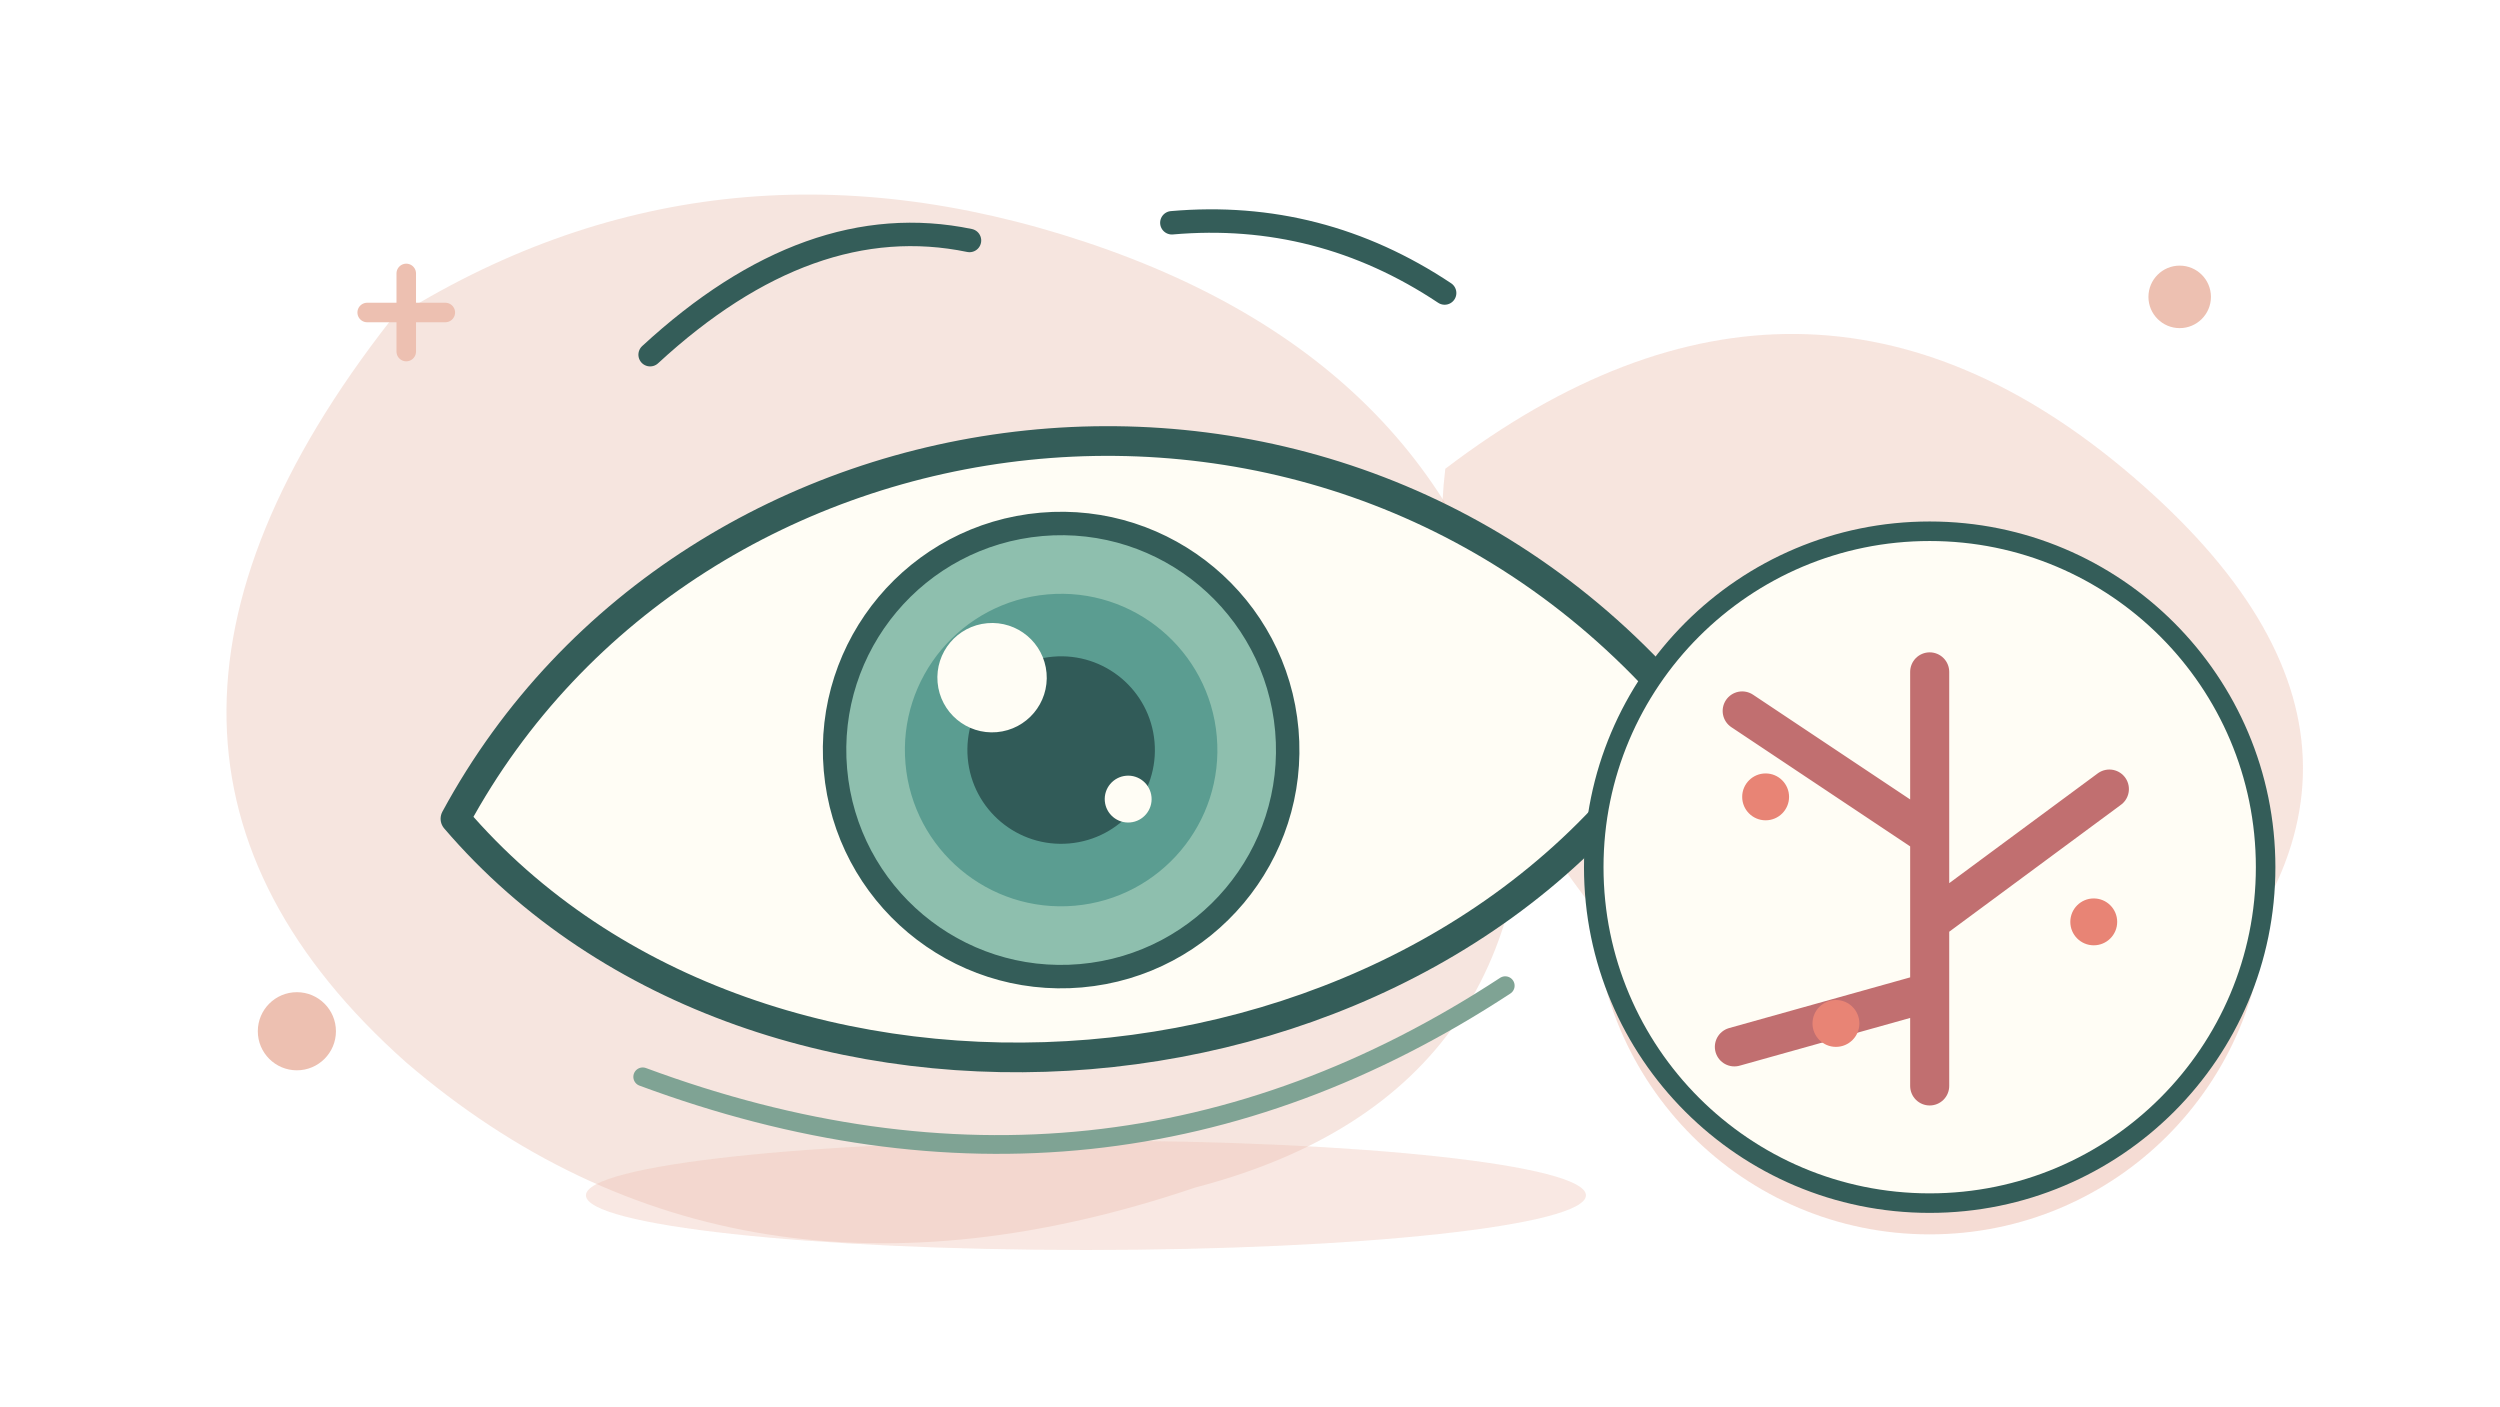
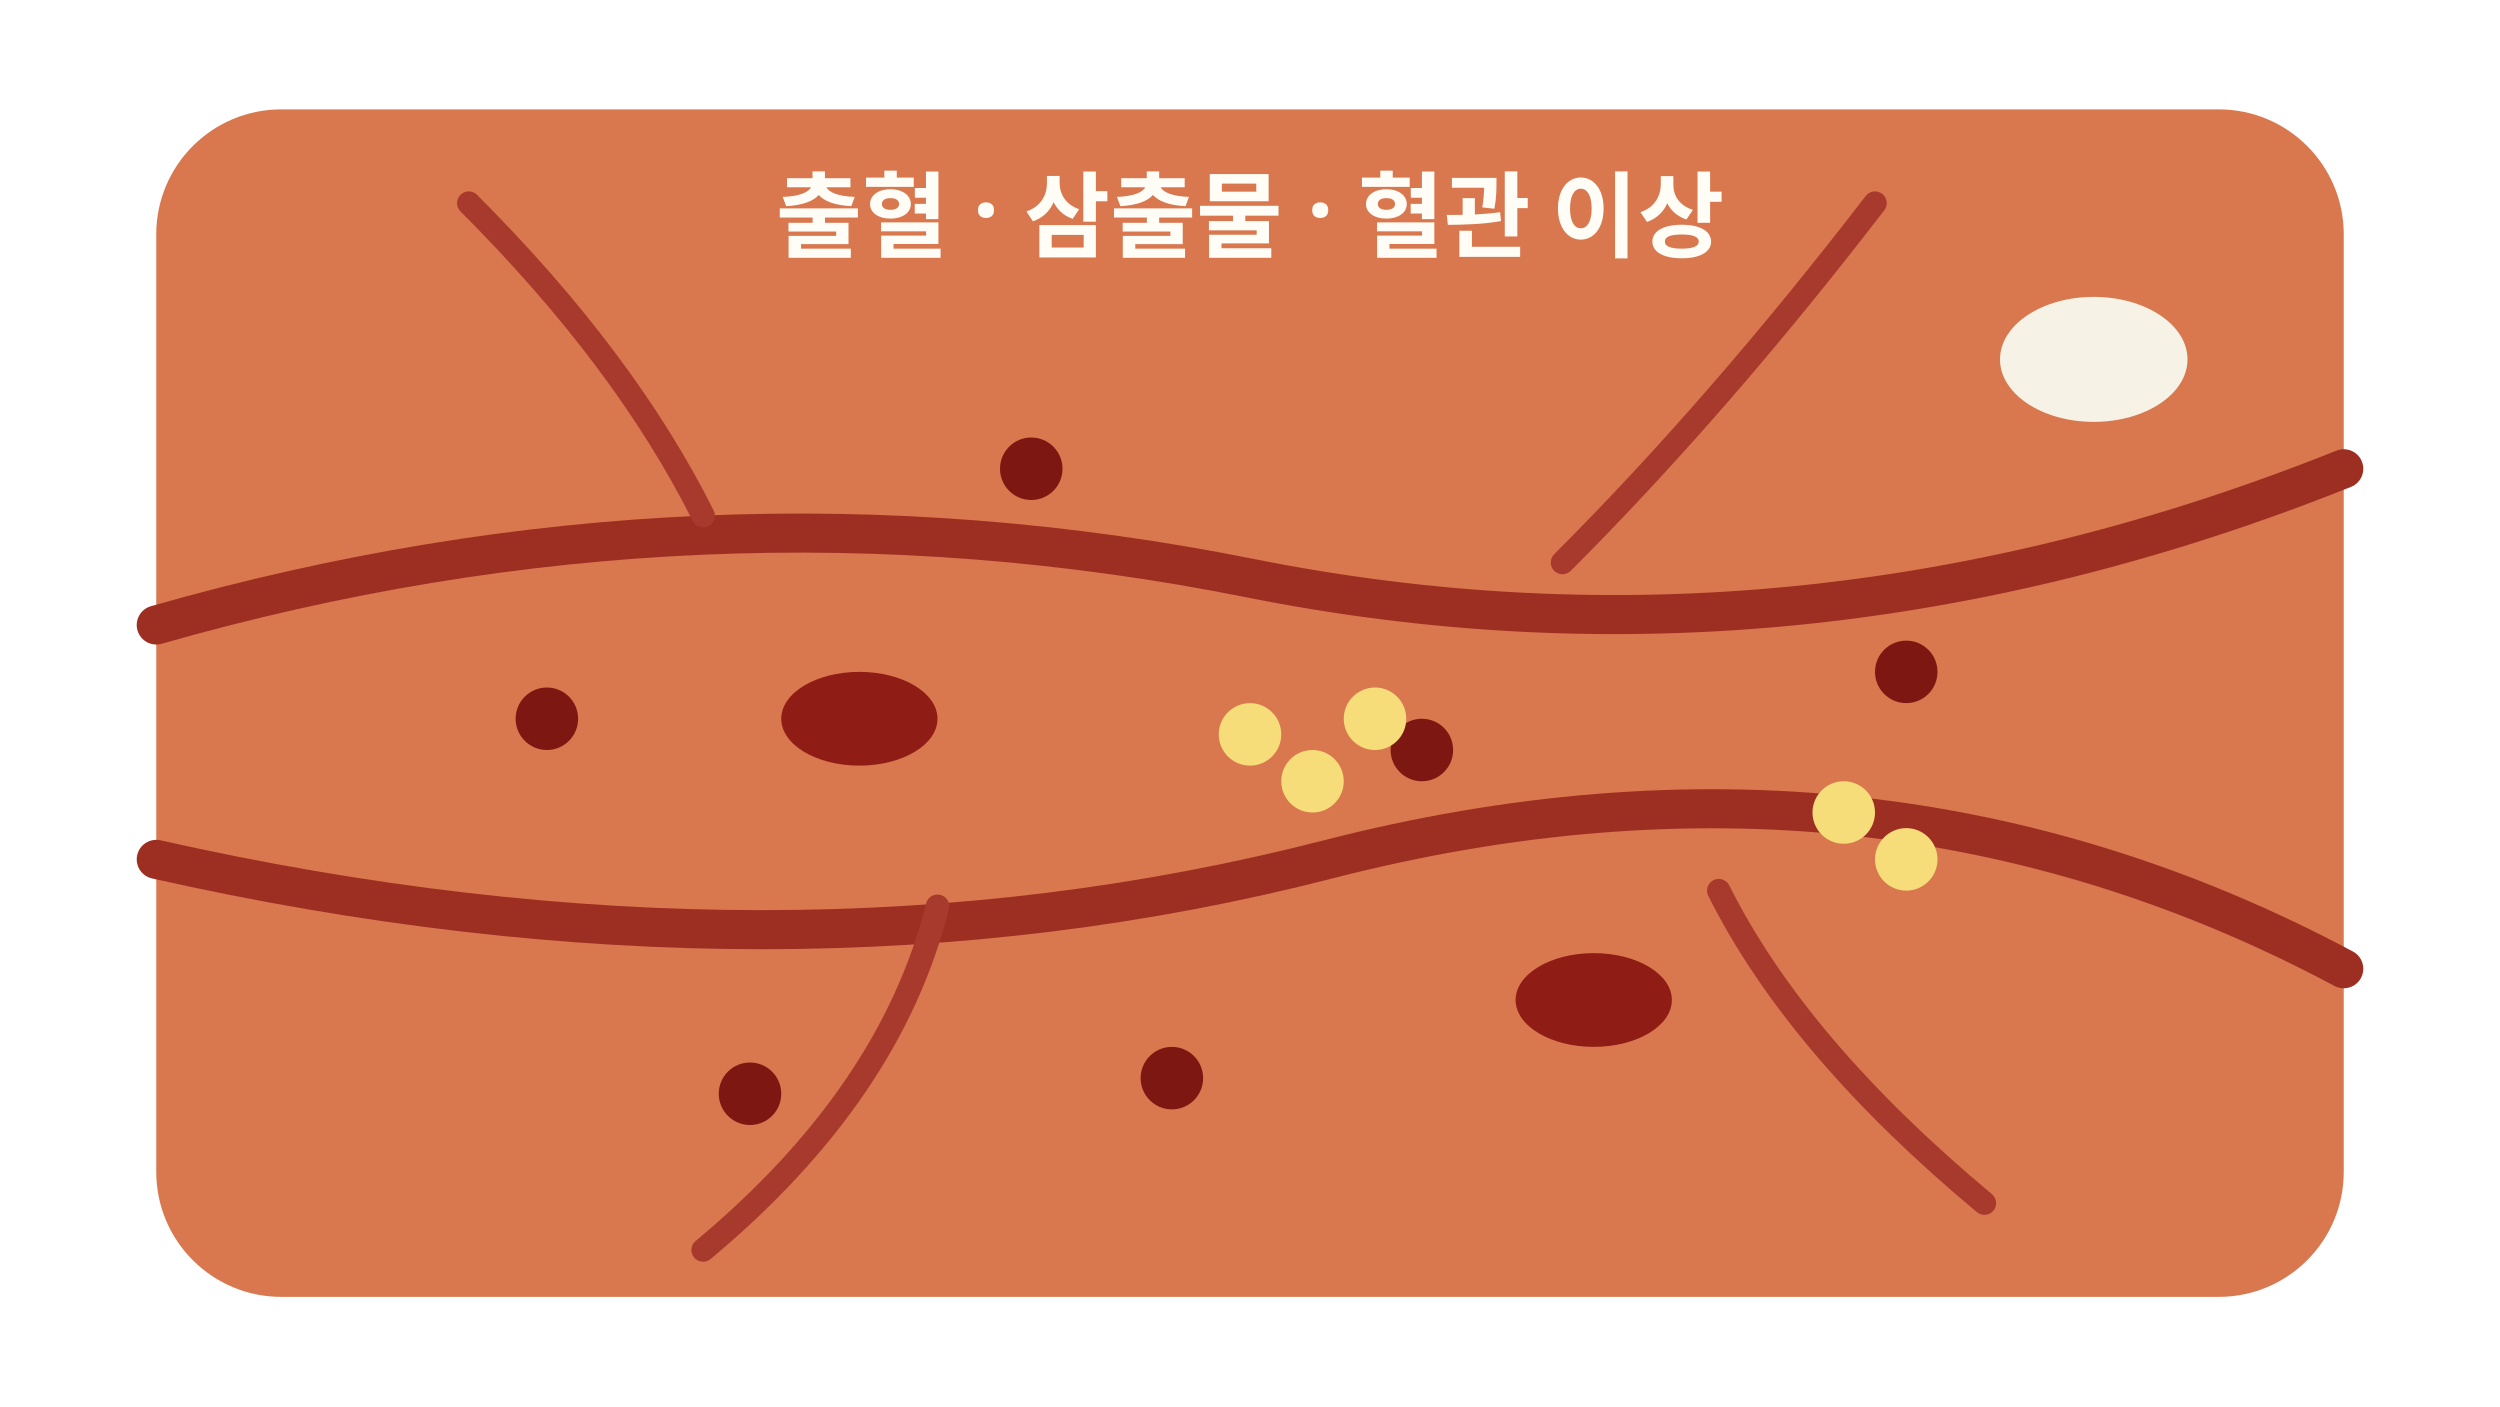
<svg xmlns="http://www.w3.org/2000/svg" viewBox="0 0 320 180" fill="none" stroke-linecap="round" stroke-linejoin="round">
  <path d="M50 41Q91 15 139 31t56 60q4 49-42 61-59 20-101-16Q7 96 50 41Z" fill="#f6e5df" />
  <path d="M185 60q46-35 88 1t3 72q-29 30-62-5t-29-68Z" fill="#edc0b1" opacity=".42" />
-   <ellipse cx="139" cy="153" rx="64" ry="7" fill="#edc0b1" opacity=".36" />
-   <circle cx="279" cy="38" r="4" fill="#edc0b1" stroke="none" stroke-width="0" />
-   <circle cx="38" cy="132" r="5" fill="#edc0b1" stroke="none" stroke-width="0" />
-   <path d="M52 35v10m-5-5h10" fill="none" stroke="#edc0b1" stroke-width="2.5" />
-   <g transform="translate(136 98) rotate(-5) scale(1)">
-     <defs>
-       <clipPath id="white">
-         <path d="M-78 0C-43-53 40-57 80 0C43 50-43 49-78 0Z" />
-       </clipPath>
-     </defs>
-     <path d="M-78 0C-43-53 40-57 80 0C43 50-43 49-78 0Z" fill="#fffdf5" stroke="#345d59" stroke-width="3.8" />
-     <g transform="translate(0 0)">
-       <circle cx="0" cy="-2" r="29" fill="#8ebfae" stroke="#345d59" stroke-width="3" />
-       <circle cx="0" cy="-2" r="20" fill="#5b9d91" stroke="none" stroke-width="0" />
-       <circle cx="0" cy="-2" r="12" fill="#315b58" stroke="none" stroke-width="0" />
-       <circle cx="-8" cy="-12" r="7" fill="#fffdf5" stroke="none" stroke-width="0" />
-       <circle cx="8" cy="5" r="3" fill="#fffdf5" stroke="none" stroke-width="0" />
-     </g>
-     <path d="M-57 35q57 27 111-2" fill="none" stroke="#7fa394" stroke-width="2.4" />
-     <path d="M-48-57q22-17 42-11M20-68q19 0 34 12" fill="none" stroke="#345d59" stroke-width="3" />
-   </g>
-   <g transform="translate(247 111)">
-     <circle cy="4" r="43" fill="#edc0b1" opacity=".55" />
-     <circle r="43" fill="#fffdf5" stroke="#345d59" stroke-width="2.5" />
-     <path d="M0 28V-25m0 21-24-16M0 7l23-17M0 16l-25 7" fill="none" stroke="#c16f70" stroke-width="5" />
-     <circle cx="-21" cy="-9" r="3" fill="#e88475" stroke="none" stroke-width="0" />
-     <circle cx="21" cy="7" r="3" fill="#e88475" stroke="none" stroke-width="0" />
-     <circle cx="-12" cy="20" r="3" fill="#e88475" stroke="none" stroke-width="0" />
-   </g>
+   <rect x="20" y="14" width="280" height="152" rx="16" fill="#d9774f" />
+   <path d="M20 80Q90 60 160 74T300 60M20 110Q100 128 170 110T300 124" fill="none" stroke="#9c2f22" stroke-width="5" />
+   <path d="M90 66q-10-20-30-40M200 72q20-20 40-46M120 116q-6 24-30 44M220 114q10 20 34 40" fill="none" stroke="#a8392d" stroke-width="3" />
+   <circle cx="70" cy="92" r="4" fill="#7d1712" stroke="none" stroke-width="0" />
+   <circle cx="132" cy="60" r="4" fill="#7d1712" stroke="none" stroke-width="0" />
+   <circle cx="182" cy="96" r="4" fill="#7d1712" stroke="none" stroke-width="0" />
+   <circle cx="244" cy="86" r="4" fill="#7d1712" stroke="none" stroke-width="0" />
+   <circle cx="150" cy="138" r="4" fill="#7d1712" stroke="none" stroke-width="0" />
+   <circle cx="96" cy="140" r="4" fill="#7d1712" stroke="none" stroke-width="0" />
+   <ellipse cx="110" cy="92" rx="10" ry="6" fill="#8f1d15" stroke="none" stroke-width="0" />
+   <ellipse cx="204" cy="128" rx="10" ry="6" fill="#8f1d15" stroke="none" stroke-width="0" />
+   <circle cx="160" cy="94" r="4" fill="#f6dd7a" stroke="none" stroke-width="0" />
+   <circle cx="168" cy="100" r="4" fill="#f6dd7a" stroke="none" stroke-width="0" />
+   <circle cx="176" cy="92" r="4" fill="#f6dd7a" stroke="none" stroke-width="0" />
+   <circle cx="236" cy="104" r="4" fill="#f6dd7a" stroke="none" stroke-width="0" />
+   <circle cx="244" cy="110" r="4" fill="#f6dd7a" stroke="none" stroke-width="0" />
+   <ellipse cx="268" cy="46" rx="12" ry="8" fill="#f7f2e6" stroke="none" stroke-width="0" />
+   <text x="160" y="32" font-family="'Noto Sans KR','Apple SD Gothic Neo','Malgun Gothic',sans-serif" font-size="12" font-weight="700" fill="#fffdf5" text-anchor="middle">출혈 · 삼출물 · 혈관 이상</text>
</svg>
